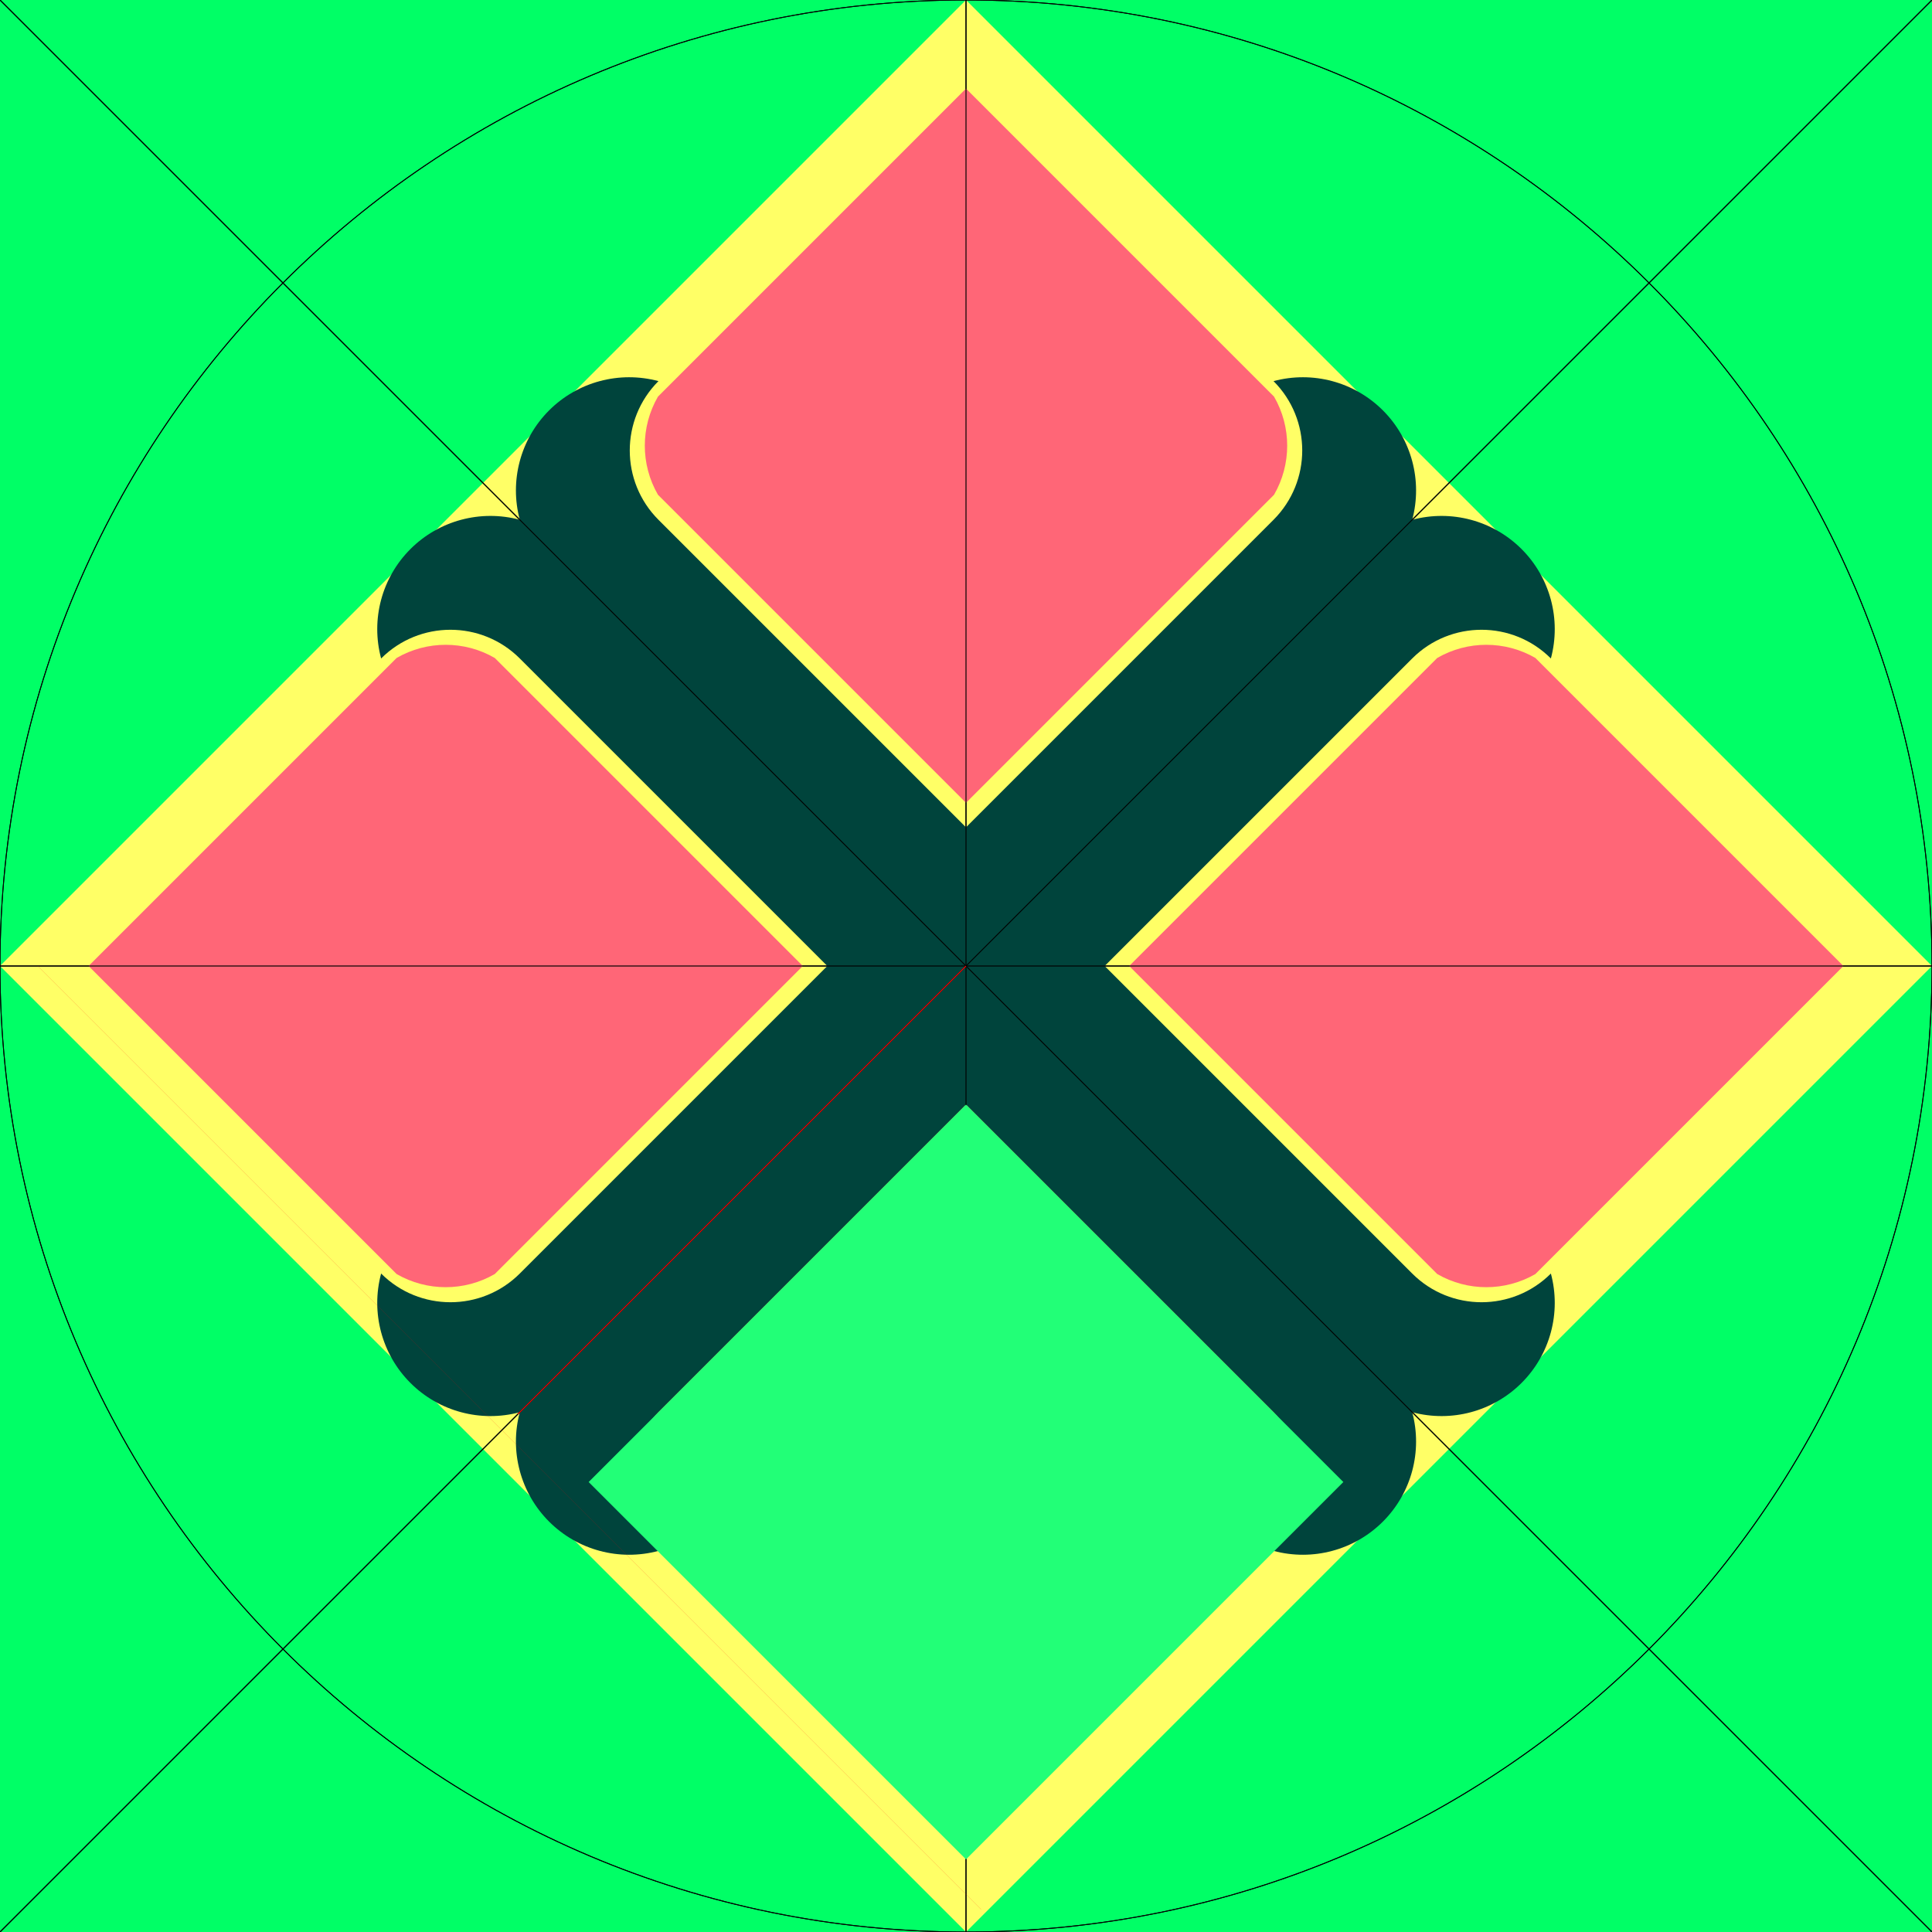
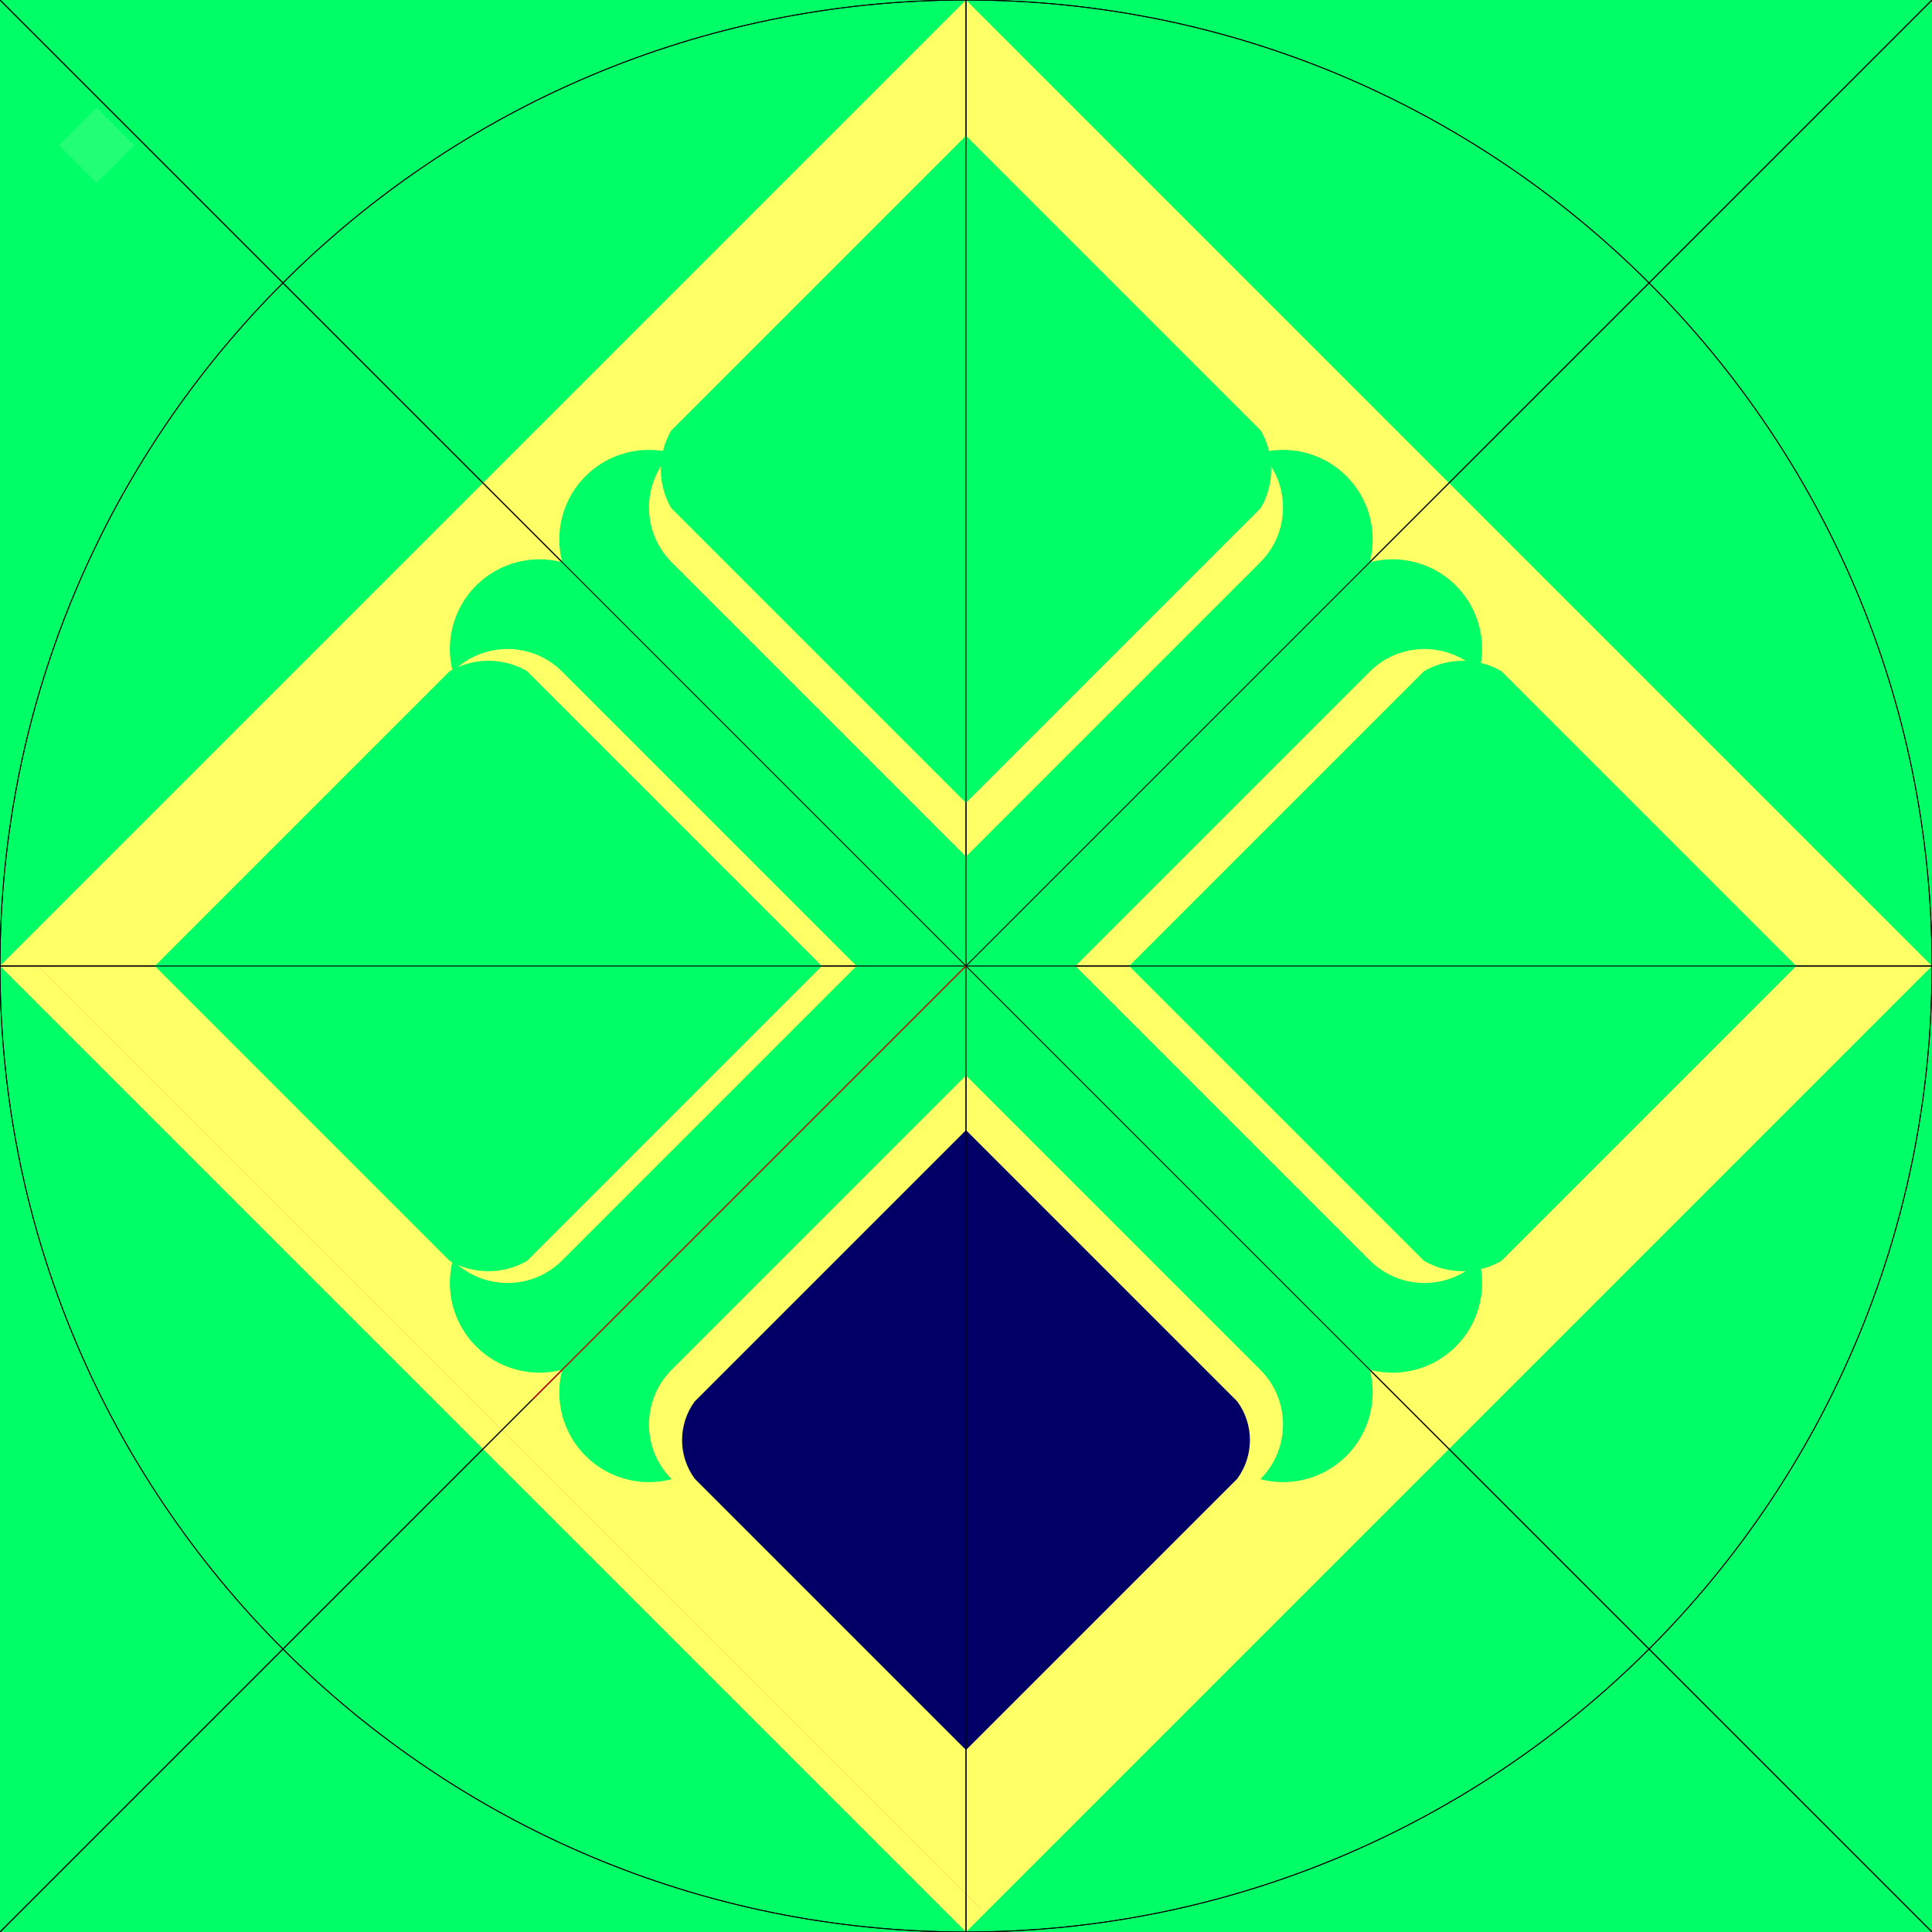
<svg xmlns="http://www.w3.org/2000/svg" width="100%" height="100%" viewBox="0 0 2048 2048" version="1.1" xml:space="preserve">
  <path fill="#00ff66" d=" M 0, 0 V 2048 H 2048 V 0 H 0 Z" />
  <path fill="#FFff66" d=" M 2048, 1024 L 1024, 0000 L 0000, 1024 L 1024, 2048 L 2048, 1024 Z" />
  <g id="Axis" stroke="black" stroke-width="0.9 px">
    <ellipse cx="1024" cy="1024" rx="1024" ry="1024" style="fill:rgb(246,246,246);fill-opacity:0;stroke:black;stroke-width:0.9px;" />
    <path d="M 0,    0    L 2048, 2048" />
    <path d="M 1024, 0    L 1024, 2048" />
    <path d="M 2048, 0    L 0,    2048" />
    <path d="M 0,    1024 L 2048, 1024" />
  </g>
-   <path fill="#ff6677" d=" M 1024, 1024 m +173, 0 l +326.55, +326.55 a +104, +104 0 0, 0 +104, 0 l +326.55, -326.55 l -326.55, -326.55 a +104, +104 0 0, 0 -104, 0 l -326.55, +326.55 Z" />
-   <path fill="#ff6677" d=" M 1024, 1024 m 0 -173 l +326.55, -326.55 a +104, +104 0 0, 0 0, -104 l -326.55, -326.55 l -326.55, +326.55 a +104, +104 0 0, 0 0, +104 l +326.55, +326.55 Z" />
-   <path fill="#ff6677" d=" M 1024, 1024 m -173, 0 l -326.55, -326.55 a +104, +104 0 0, 0 -104, 0 l -326.55, +326.55 l +326.55, +326.55 a +104, +104 0 0, 0 +104, 0 l +326.55, -326.55 Z" />
-   <path fill="#ff6677" d=" M 1024, 1024 m 0 +173 l -326.55, +326.55 a +104, +104 0 0, 0 0, +104 l +326.55, +326.55 l +326.55, -326.55 a +104, +104 0 0, 0 0, -104 l -326.55, -326.55 Z" />
-   <path fill="#00443C" d=" M 1024, 1024 m 147, 0  l +326, -326 a +104, +104 0 0, 1 +147, +00.00 a +120, +120 0 0, 0 -147, -147 a +120, +120 0 0, 0 -147, -147 a +104, +104 0 0, 1 +00.00, +147 l -326, +326  l -326, -326 a +104, +104 0 0, 1 +00.00, -147 a +120, +120 0 0, 0 -147, +147 a +120, +120 0 0, 0 -147, +147 a +104, +104 0 0, 1 +147, +00.00 l +326, +326  l -326, +326 a +104, +104 0 0, 1 -147, +00.00 a +120, +120 0 0, 0 +147, +147 a +120, +120 0 0, 0 +147, +147 a +104, +104 0 0, 1 +00.00, -147 l +326, -326  l +326, +326 a +104, +104 0 0, 1 +00.00, +147 a +120, +120 0 0, 0 +147, -147 a +120, +120 0 0, 0 +147, -147 a +104, +104 0 0, 1 -147, +00.00 l -326, -326  Z" />
+   <path fill="#00ff66" d=" M 1024, 1024 m +173, 0 l +312.55, +312.55 a +82, +82 0 0, 0 +82, 0 l +312.55, -312.55 l -312.55, -312.55 a +82, +82 0 0, 0 -82, 0 l -312.55, +312.55 Z" />
+   <path fill="#00ff66" d=" M 1024, 1024 m 0 -173 l +312.55, -312.55 a +82, +82 0 0, 0 0, -82 l -312.55, -312.55 l -312.55, +312.55 a +82, +82 0 0, 0 0, +82 l +312.55, +312.55 Z" />
+   <path fill="#00ff66" d=" M 1024, 1024 m -116, 0 m -36.75, 0 l -312.55, -312.55 a +82, +82 0 0, 0 -82, 0 l -312.55, +312.55 l +312.55, +312.55 a +82, +82 0 0, 0 +82, 0 l +312.55, -312.55 Z" />
+   <path fill="#000066" d=" M 1024, 1024 m 0 +116 m 0 +58 l -287.53, +287.53 a +69.29, +69.29 0 0, 0 0, +82 l +287.53, +287.53 l +287.53, -287.53 a +69.29, +69.29 0 0, 0 0, -82 l -287.53, -287.53 Z" />
+   <path fill="#00ff66" d=" M 1024, 1024 m 116, 0  l +312, -312 a +82, +82 0 0, 1 +116, +00.00 a +95, +95 0 0, 0 -116, -116 a +95, +95 0 0, 0 -116, -116 a +82, +82 0 0, 1 +00.00, +116 l -312, +312  l -312, -312 a +82, +82 0 0, 1 +00.00, -116 a +95, +95 0 0, 0 -116, +116 a +95, +95 0 0, 0 -116, +116 a +82, +82 0 0, 1 +116, +00.00 l +312, +312  l -312, +312 a +82, +82 0 0, 1 -116, +00.00 a +95, +95 0 0, 0 +116, +116 a +95, +95 0 0, 0 +116, +116 a +82, +82 0 0, 1 +00.00, -116 l +312, -312  l +312, +312 a +82, +82 0 0, 1 +00.00, +116 a +95, +95 0 0, 0 +116, -116 a +95, +95 0 0, 0 +116, -116 a +82, +82 0 0, 1 -116, +00.00 l -312, -312  Z" />
  <g id="Axis" stroke="black" stroke-width="0.9 px">
    <ellipse cx="1024" cy="1024" rx="1024" ry="1024" style="fill:rgb(246,246,246);fill-opacity:0;stroke:black;stroke-width:0.9px;" />
    <path d="M 0,    0    L 2048, 2048" />
    <path d="M 1024, 0    L 1024, 2048" />
    <path d="M 2048, 0    L 0,    2048" />
    <path d="M 0,    1024 L 2048, 1024" />
  </g>
-   <path fill="#22ff77" d=" M 1024, 1024 m 0 +147 l -400, +400 l +400, +400 l +400, -400 l -400, -400 Z" />
+   <path fill="#22ff77" transform="scale(0.1,0.1)" d=" M 1024, 1024 m 0 +116 l -400, +400 l +400, +400 l +400, -400 l -400, -400 Z" />
  <path stroke="#ff0000" stroke-width="0.1" d="M 0, 1024 m 40, 0    l 1000, 1000" />
-   <path stroke="#ff0000" stroke-width="1" transform="translate(1024,1024) rotate(135)" d="M 0 0 h 567.75 h 104" />
+   <path stroke="#ff0000" stroke-width="1" transform="translate(1024,1024) rotate(135)" d="M 0 0 h 567.75 h 82" />
</svg>
